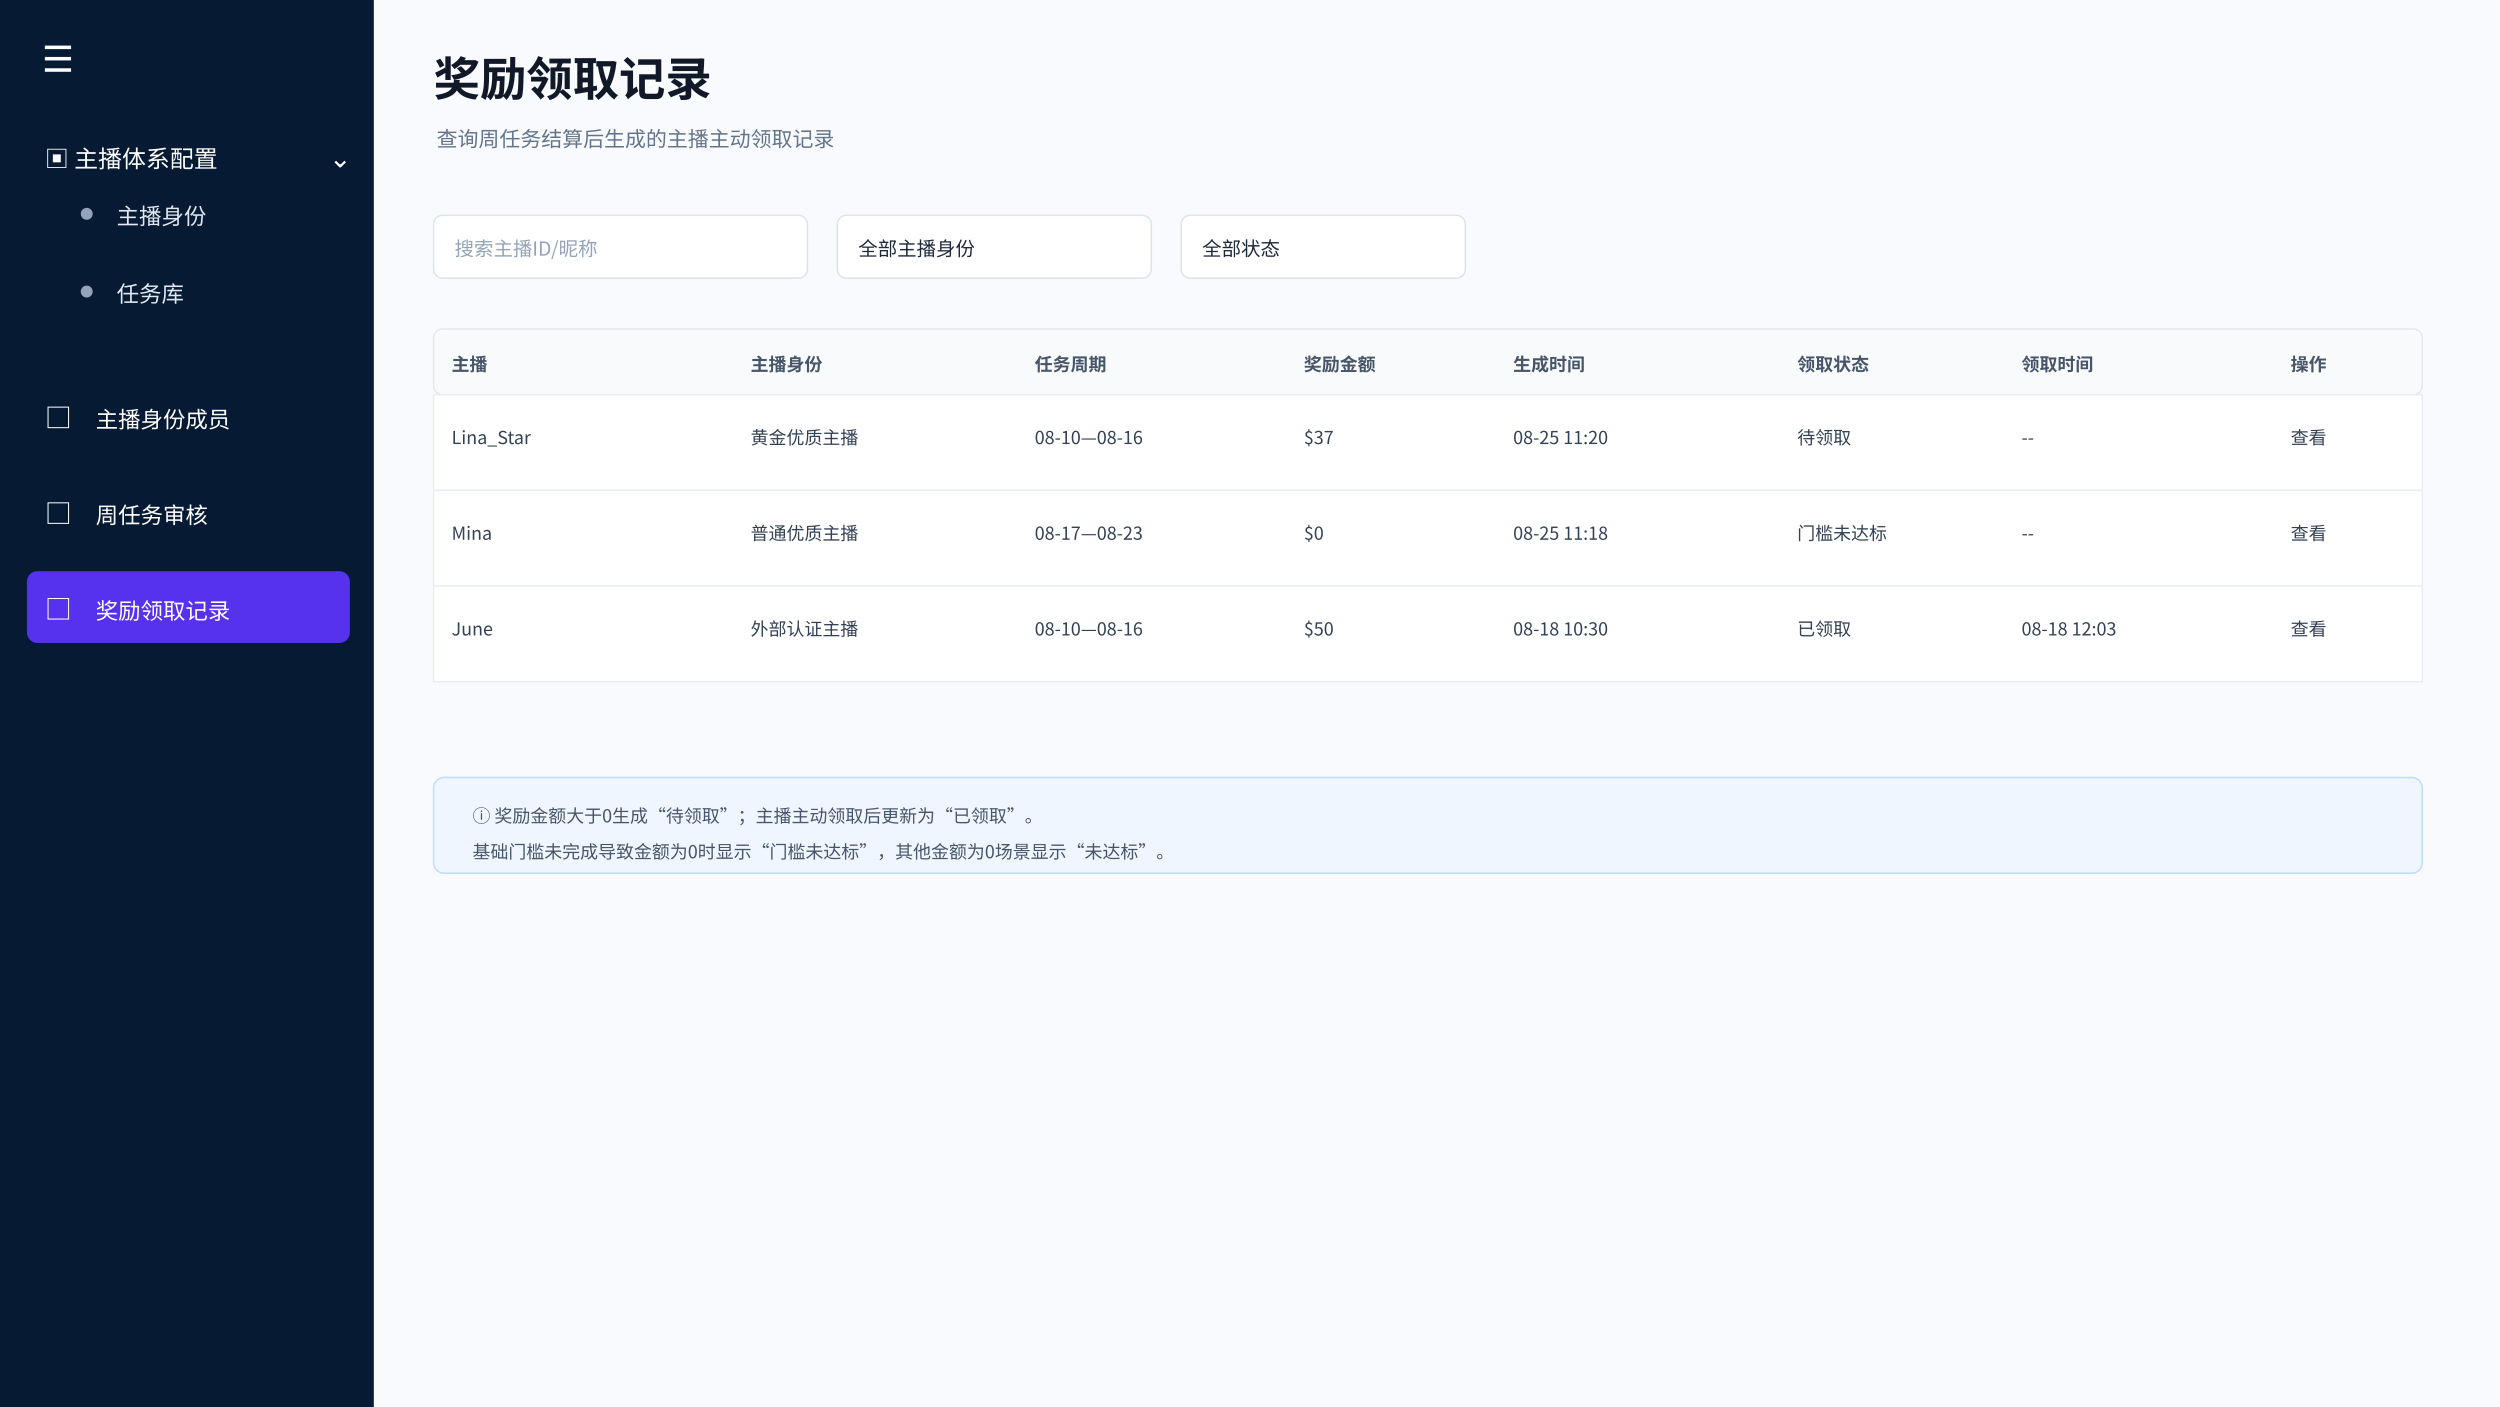
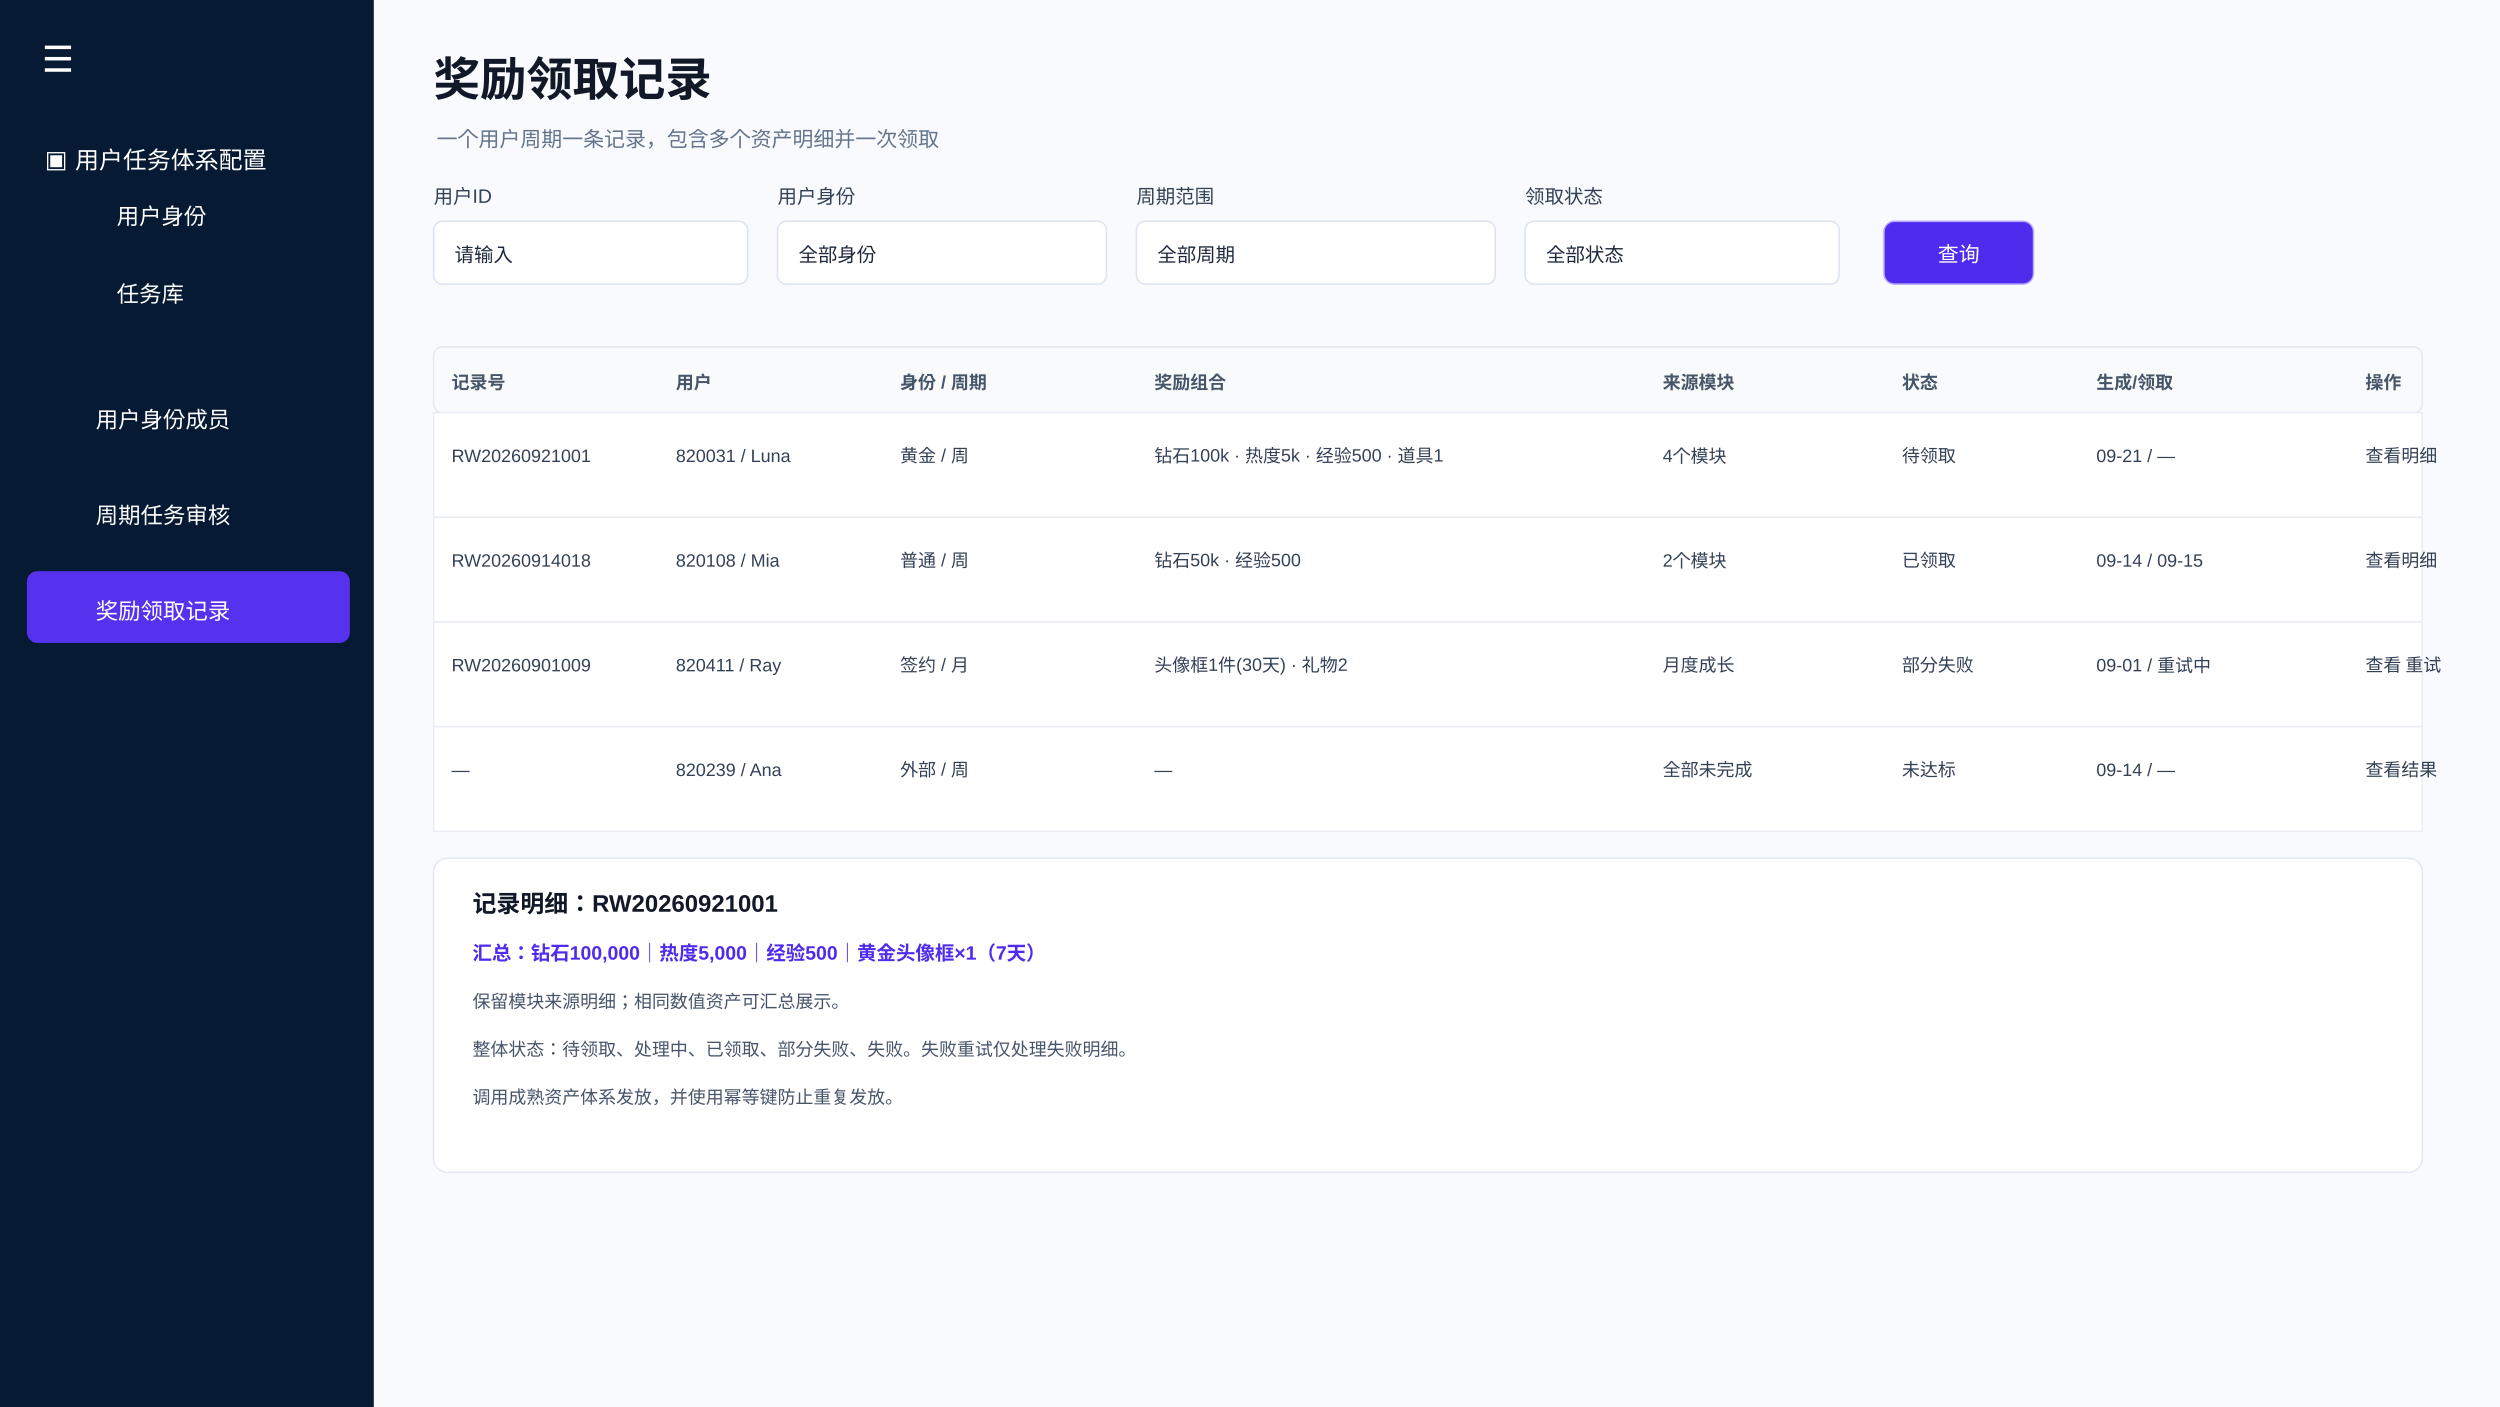
<svg xmlns="http://www.w3.org/2000/svg" width="1672" height="941" viewBox="0 0 1672 941">
  <defs>
    <linearGradient id="purpleGradient" x1="0" y1="0" x2="1" y2="1">
      <stop offset="0" stop-color="#8B5CF6" />
      <stop offset="1" stop-color="#4F2BEE" />
    </linearGradient>
-     <linearGradient id="softPurple" x1="0" y1="0" x2="1" y2="1">
-       <stop offset="0" stop-color="#F5F1FF" />
-       <stop offset="1" stop-color="#E9E2FF" />
-     </linearGradient>
-     <filter id="softShadow" x="-20%" y="-20%" width="140%" height="160%">
-       <feDropShadow dx="0" dy="8" stdDeviation="10" flood-color="#4C1D95" flood-opacity="0.12" />
-     </filter>
  </defs>
-   <style>text{font-family:"Microsoft YaHei","PingFang SC","Noto Sans CJK SC",Arial,sans-serif}.shadow{filter:url(#softShadow)}</style>
+   <style>text{font-family:"Microsoft YaHei","PingFang SC",Arial,sans-serif}</style>
  <rect x="0" y="0" width="1672" height="941" rx="0" fill="#F8FAFD" stroke="none" stroke-width="1" />
  <rect x="0" y="0" width="250" height="941" rx="0" fill="#061A33" stroke="none" stroke-width="1" />
-   <text x="28" y="48" font-size="24" fill="#FFFFFF" font-weight="400" text-anchor="start">☰</text>
-   <text x="30" y="112" font-size="16" fill="#FFFFFF" font-weight="500" text-anchor="start">▣  主播体系配置</text>
-   <text x="220" y="112" font-size="18" fill="#FFFFFF" font-weight="400" text-anchor="start">⌄</text>
-   <circle cx="58" cy="143" r="4" fill="#94A3B8" stroke="none" stroke-width="1" />
-   <text x="78" y="150" font-size="15" fill="#E2E8F0" font-weight="500" text-anchor="start">主播身份</text>
-   <circle cx="58" cy="195" r="4" fill="#94A3B8" stroke="none" stroke-width="1" />
-   <text x="78" y="202" font-size="15" fill="#E2E8F0" font-weight="500" text-anchor="start">任务库</text>
-   <text x="30" y="286" font-size="18" fill="#FFFFFF" font-weight="400" text-anchor="start">□</text>
-   <text x="64" y="286" font-size="15" fill="#FFFFFF" font-weight="500" text-anchor="start">主播身份成员</text>
-   <text x="30" y="350" font-size="18" fill="#FFFFFF" font-weight="400" text-anchor="start">□</text>
-   <text x="64" y="350" font-size="15" fill="#FFFFFF" font-weight="500" text-anchor="start">周任务审核</text>
+   <text x="28" y="48" font-size="24" fill="#FFF" font-weight="400" text-anchor="start">☰</text>
+   <text x="30" y="112" font-size="16" fill="#FFF" font-weight="500" text-anchor="start">▣  用户任务体系配置</text>
+   <text x="78" y="150" font-size="15" fill="#FFF" font-weight="500" text-anchor="start">用户身份</text>
+   <text x="78" y="202" font-size="15" fill="#FFF" font-weight="500" text-anchor="start">任务库</text>
+   <text x="64" y="286" font-size="15" fill="#FFF" font-weight="500" text-anchor="start">用户身份成员</text>
+   <text x="64" y="350" font-size="15" fill="#FFF" font-weight="500" text-anchor="start">周期任务审核</text>
  <rect x="18" y="382" width="216" height="48" rx="7" fill="#5632EE" stroke="none" stroke-width="1" />
-   <text x="30" y="414" font-size="18" fill="#FFFFFF" font-weight="400" text-anchor="start">□</text>
-   <text x="64" y="414" font-size="15" fill="#FFFFFF" font-weight="500" text-anchor="start">奖励领取记录</text>
+   <text x="64" y="414" font-size="15" fill="#FFF" font-weight="500" text-anchor="start">奖励领取记录</text>
  <text x="290" y="64" font-size="31" fill="#111827" font-weight="700" text-anchor="start">奖励领取记录</text>
-   <text x="292" y="98" font-size="14" fill="#64748B" font-weight="400" text-anchor="start">查询周任务结算后生成的主播主动领取记录</text>
-   <text x="290" y="132" font-size="13" fill="#334155" font-weight="500" text-anchor="start" />
-   <rect x="290" y="144" width="250" height="42" rx="6" fill="#FFFFFF" stroke="#DCE3EE" stroke-width="1" />
-   <text x="304" y="171" font-size="13" fill="#94A3B8" font-weight="400" text-anchor="start">搜索主播ID/昵称</text>
-   <text x="560" y="132" font-size="13" fill="#334155" font-weight="500" text-anchor="start" />
-   <rect x="560" y="144" width="210" height="42" rx="6" fill="#FFFFFF" stroke="#DCE3EE" stroke-width="1" />
-   <text x="574" y="171" font-size="13" fill="#1E293B" font-weight="400" text-anchor="start">全部主播身份</text>
-   <text x="790" y="132" font-size="13" fill="#334155" font-weight="500" text-anchor="start" />
-   <rect x="790" y="144" width="190" height="42" rx="6" fill="#FFFFFF" stroke="#DCE3EE" stroke-width="1" />
-   <text x="804" y="171" font-size="13" fill="#1E293B" font-weight="400" text-anchor="start">全部状态</text>
-   <rect x="290" y="220" width="1330" height="44" rx="6" fill="#F8FAFC" stroke="#E5E7EB" stroke-width="1" />
-   <text x="302" y="248" font-size="12" fill="#475569" font-weight="600" text-anchor="start">主播</text>
-   <text x="502" y="248" font-size="12" fill="#475569" font-weight="600" text-anchor="start">主播身份</text>
-   <text x="692" y="248" font-size="12" fill="#475569" font-weight="600" text-anchor="start">任务周期</text>
-   <text x="872" y="248" font-size="12" fill="#475569" font-weight="600" text-anchor="start">奖励金额</text>
-   <text x="1012" y="248" font-size="12" fill="#475569" font-weight="600" text-anchor="start">生成时间</text>
-   <text x="1202" y="248" font-size="12" fill="#475569" font-weight="600" text-anchor="start">领取状态</text>
-   <text x="1352" y="248" font-size="12" fill="#475569" font-weight="600" text-anchor="start">领取时间</text>
-   <text x="1532" y="248" font-size="12" fill="#475569" font-weight="600" text-anchor="start">操作</text>
-   <rect x="290" y="264" width="1330" height="64" rx="0" fill="#FFFFFF" stroke="#E9EDF3" stroke-width="1" />
-   <text x="302" y="297" font-size="12" fill="#334155" font-weight="400" text-anchor="start">Lina_Star</text>
-   <text x="502" y="297" font-size="12" fill="#334155" font-weight="400" text-anchor="start">黄金优质主播</text>
-   <text x="692" y="297" font-size="12" fill="#334155" font-weight="400" text-anchor="start">08-10—08-16</text>
-   <text x="872" y="297" font-size="12" fill="#334155" font-weight="400" text-anchor="start">$37</text>
-   <text x="1012" y="297" font-size="12" fill="#334155" font-weight="400" text-anchor="start">08-25 11:20</text>
-   <text x="1202" y="297" font-size="12" fill="#334155" font-weight="400" text-anchor="start">待领取</text>
-   <text x="1352" y="297" font-size="12" fill="#334155" font-weight="400" text-anchor="start">--</text>
-   <text x="1532" y="297" font-size="12" fill="#334155" font-weight="400" text-anchor="start">查看</text>
-   <rect x="290" y="328" width="1330" height="64" rx="0" fill="#FFFFFF" stroke="#E9EDF3" stroke-width="1" />
-   <text x="302" y="361" font-size="12" fill="#334155" font-weight="400" text-anchor="start">Mina</text>
-   <text x="502" y="361" font-size="12" fill="#334155" font-weight="400" text-anchor="start">普通优质主播</text>
-   <text x="692" y="361" font-size="12" fill="#334155" font-weight="400" text-anchor="start">08-17—08-23</text>
-   <text x="872" y="361" font-size="12" fill="#334155" font-weight="400" text-anchor="start">$0</text>
-   <text x="1012" y="361" font-size="12" fill="#334155" font-weight="400" text-anchor="start">08-25 11:18</text>
-   <text x="1202" y="361" font-size="12" fill="#334155" font-weight="400" text-anchor="start">门槛未达标</text>
-   <text x="1352" y="361" font-size="12" fill="#334155" font-weight="400" text-anchor="start">--</text>
-   <text x="1532" y="361" font-size="12" fill="#334155" font-weight="400" text-anchor="start">查看</text>
-   <rect x="290" y="392" width="1330" height="64" rx="0" fill="#FFFFFF" stroke="#E9EDF3" stroke-width="1" />
-   <text x="302" y="425" font-size="12" fill="#334155" font-weight="400" text-anchor="start">June</text>
-   <text x="502" y="425" font-size="12" fill="#334155" font-weight="400" text-anchor="start">外部认证主播</text>
-   <text x="692" y="425" font-size="12" fill="#334155" font-weight="400" text-anchor="start">08-10—08-16</text>
-   <text x="872" y="425" font-size="12" fill="#334155" font-weight="400" text-anchor="start">$50</text>
-   <text x="1012" y="425" font-size="12" fill="#334155" font-weight="400" text-anchor="start">08-18 10:30</text>
-   <text x="1202" y="425" font-size="12" fill="#334155" font-weight="400" text-anchor="start">已领取</text>
-   <text x="1352" y="425" font-size="12" fill="#334155" font-weight="400" text-anchor="start">08-18 12:03</text>
-   <text x="1532" y="425" font-size="12" fill="#334155" font-weight="400" text-anchor="start">查看</text>
-   <rect x="290" y="520" width="1330" height="64" rx="7" fill="#EFF6FF" stroke="#BFDBFE" stroke-width="1" />
-   <text x="316" y="550" font-size="12" fill="#475569" font-weight="400" text-anchor="start">ⓘ 奖励金额大于0生成“待领取”；主播主动领取后更新为“已领取”。</text>
-   <text x="316" y="574" font-size="12" fill="#475569" font-weight="400" text-anchor="start">基础门槛未完成导致金额为0时显示“门槛未达标”，其他金额为0场景显示“未达标”。</text>
+   <text x="292" y="98" font-size="14" fill="#64748B" font-weight="400" text-anchor="start">一个用户周期一条记录，包含多个资产明细并一次领取</text>
+   <text x="290" y="136" font-size="13" fill="#334155" font-weight="500" text-anchor="start">用户ID</text>
+   <rect x="290" y="148" width="210" height="42" rx="6" fill="#FFFFFF" stroke="#DCE3EE" stroke-width="1" />
+   <text x="304" y="175" font-size="13" fill="#1E293B" font-weight="400" text-anchor="start">请输入</text>
+   <text x="520" y="136" font-size="13" fill="#334155" font-weight="500" text-anchor="start">用户身份</text>
+   <rect x="520" y="148" width="220" height="42" rx="6" fill="#FFFFFF" stroke="#DCE3EE" stroke-width="1" />
+   <text x="534" y="175" font-size="13" fill="#1E293B" font-weight="400" text-anchor="start">全部身份</text>
+   <text x="760" y="136" font-size="13" fill="#334155" font-weight="500" text-anchor="start">周期范围</text>
+   <rect x="760" y="148" width="240" height="42" rx="6" fill="#FFFFFF" stroke="#DCE3EE" stroke-width="1" />
+   <text x="774" y="175" font-size="13" fill="#1E293B" font-weight="400" text-anchor="start">全部周期</text>
+   <text x="1020" y="136" font-size="13" fill="#334155" font-weight="500" text-anchor="start">领取状态</text>
+   <rect x="1020" y="148" width="210" height="42" rx="6" fill="#FFFFFF" stroke="#DCE3EE" stroke-width="1" />
+   <text x="1034" y="175" font-size="13" fill="#1E293B" font-weight="400" text-anchor="start">全部状态</text>
+   <rect x="1260" y="148" width="100" height="42" rx="7" fill="#4F2BEE" stroke="#B8A9FF" stroke-width="1" />
+   <text x="1310" y="175" font-size="14" fill="#FFFFFF" font-weight="500" text-anchor="middle">查询</text>
+   <rect x="290" y="232" width="1330" height="44" rx="6" fill="#F8FAFC" stroke="#E5E7EB" stroke-width="1" />
+   <text x="302" y="260" font-size="12" fill="#475569" font-weight="600" text-anchor="start">记录号</text>
+   <text x="452" y="260" font-size="12" fill="#475569" font-weight="600" text-anchor="start">用户</text>
+   <text x="602" y="260" font-size="12" fill="#475569" font-weight="600" text-anchor="start">身份 / 周期</text>
+   <text x="772" y="260" font-size="12" fill="#475569" font-weight="600" text-anchor="start">奖励组合</text>
+   <text x="1112" y="260" font-size="12" fill="#475569" font-weight="600" text-anchor="start">来源模块</text>
+   <text x="1272" y="260" font-size="12" fill="#475569" font-weight="600" text-anchor="start">状态</text>
+   <text x="1402" y="260" font-size="12" fill="#475569" font-weight="600" text-anchor="start">生成/领取</text>
+   <text x="1582" y="260" font-size="12" fill="#475569" font-weight="600" text-anchor="start">操作</text>
+   <rect x="290" y="276" width="1330" height="70" rx="0" fill="#FFF" stroke="#E9EDF3" stroke-width="1" />
+   <text x="302" y="309" font-size="12" fill="#334155" font-weight="400" text-anchor="start">RW20260921001</text>
+   <text x="452" y="309" font-size="12" fill="#334155" font-weight="400" text-anchor="start">820031 / Luna</text>
+   <text x="602" y="309" font-size="12" fill="#334155" font-weight="400" text-anchor="start">黄金 / 周</text>
+   <text x="772" y="309" font-size="12" fill="#334155" font-weight="400" text-anchor="start">钻石100k · 热度5k · 经验500 · 道具1</text>
+   <text x="1112" y="309" font-size="12" fill="#334155" font-weight="400" text-anchor="start">4个模块</text>
+   <text x="1272" y="309" font-size="12" fill="#334155" font-weight="400" text-anchor="start">待领取</text>
+   <text x="1402" y="309" font-size="12" fill="#334155" font-weight="400" text-anchor="start">09-21 / —</text>
+   <text x="1582" y="309" font-size="12" fill="#334155" font-weight="400" text-anchor="start">查看明细</text>
+   <rect x="290" y="346" width="1330" height="70" rx="0" fill="#FFF" stroke="#E9EDF3" stroke-width="1" />
+   <text x="302" y="379" font-size="12" fill="#334155" font-weight="400" text-anchor="start">RW20260914018</text>
+   <text x="452" y="379" font-size="12" fill="#334155" font-weight="400" text-anchor="start">820108 / Mia</text>
+   <text x="602" y="379" font-size="12" fill="#334155" font-weight="400" text-anchor="start">普通 / 周</text>
+   <text x="772" y="379" font-size="12" fill="#334155" font-weight="400" text-anchor="start">钻石50k · 经验500</text>
+   <text x="1112" y="379" font-size="12" fill="#334155" font-weight="400" text-anchor="start">2个模块</text>
+   <text x="1272" y="379" font-size="12" fill="#334155" font-weight="400" text-anchor="start">已领取</text>
+   <text x="1402" y="379" font-size="12" fill="#334155" font-weight="400" text-anchor="start">09-14 / 09-15</text>
+   <text x="1582" y="379" font-size="12" fill="#334155" font-weight="400" text-anchor="start">查看明细</text>
+   <rect x="290" y="416" width="1330" height="70" rx="0" fill="#FFF" stroke="#E9EDF3" stroke-width="1" />
+   <text x="302" y="449" font-size="12" fill="#334155" font-weight="400" text-anchor="start">RW20260901009</text>
+   <text x="452" y="449" font-size="12" fill="#334155" font-weight="400" text-anchor="start">820411 / Ray</text>
+   <text x="602" y="449" font-size="12" fill="#334155" font-weight="400" text-anchor="start">签约 / 月</text>
+   <text x="772" y="449" font-size="12" fill="#334155" font-weight="400" text-anchor="start">头像框1件(30天) · 礼物2</text>
+   <text x="1112" y="449" font-size="12" fill="#334155" font-weight="400" text-anchor="start">月度成长</text>
+   <text x="1272" y="449" font-size="12" fill="#334155" font-weight="400" text-anchor="start">部分失败</text>
+   <text x="1402" y="449" font-size="12" fill="#334155" font-weight="400" text-anchor="start">09-01 / 重试中</text>
+   <text x="1582" y="449" font-size="12" fill="#334155" font-weight="400" text-anchor="start">查看 重试</text>
+   <rect x="290" y="486" width="1330" height="70" rx="0" fill="#FFF" stroke="#E9EDF3" stroke-width="1" />
+   <text x="302" y="519" font-size="12" fill="#334155" font-weight="400" text-anchor="start">—</text>
+   <text x="452" y="519" font-size="12" fill="#334155" font-weight="400" text-anchor="start">820239 / Ana</text>
+   <text x="602" y="519" font-size="12" fill="#334155" font-weight="400" text-anchor="start">外部 / 周</text>
+   <text x="772" y="519" font-size="12" fill="#334155" font-weight="400" text-anchor="start">—</text>
+   <text x="1112" y="519" font-size="12" fill="#334155" font-weight="400" text-anchor="start">全部未完成</text>
+   <text x="1272" y="519" font-size="12" fill="#334155" font-weight="400" text-anchor="start">未达标</text>
+   <text x="1402" y="519" font-size="12" fill="#334155" font-weight="400" text-anchor="start">09-14 / —</text>
+   <text x="1582" y="519" font-size="12" fill="#334155" font-weight="400" text-anchor="start">查看结果</text>
+   <rect x="290" y="574" width="1330" height="210" rx="9" fill="#FFF" stroke="#E3E8F1" stroke-width="1" />
+   <text x="316" y="610" font-size="16" fill="#111827" font-weight="600" text-anchor="start">记录明细：RW20260921001</text>
+   <text x="316" y="642" font-size="13" fill="#4F2BEE" font-weight="600" text-anchor="start">汇总：钻石100,000｜热度5,000｜经验500｜黄金头像框×1（7天）</text>
+   <text x="316" y="674" font-size="12" fill="#475569" font-weight="400" text-anchor="start">保留模块来源明细；相同数值资产可汇总展示。</text>
+   <text x="316" y="706" font-size="12" fill="#475569" font-weight="400" text-anchor="start">整体状态：待领取、处理中、已领取、部分失败、失败。失败重试仅处理失败明细。</text>
+   <text x="316" y="738" font-size="12" fill="#475569" font-weight="400" text-anchor="start">调用成熟资产体系发放，并使用幂等键防止重复发放。</text>
</svg>
